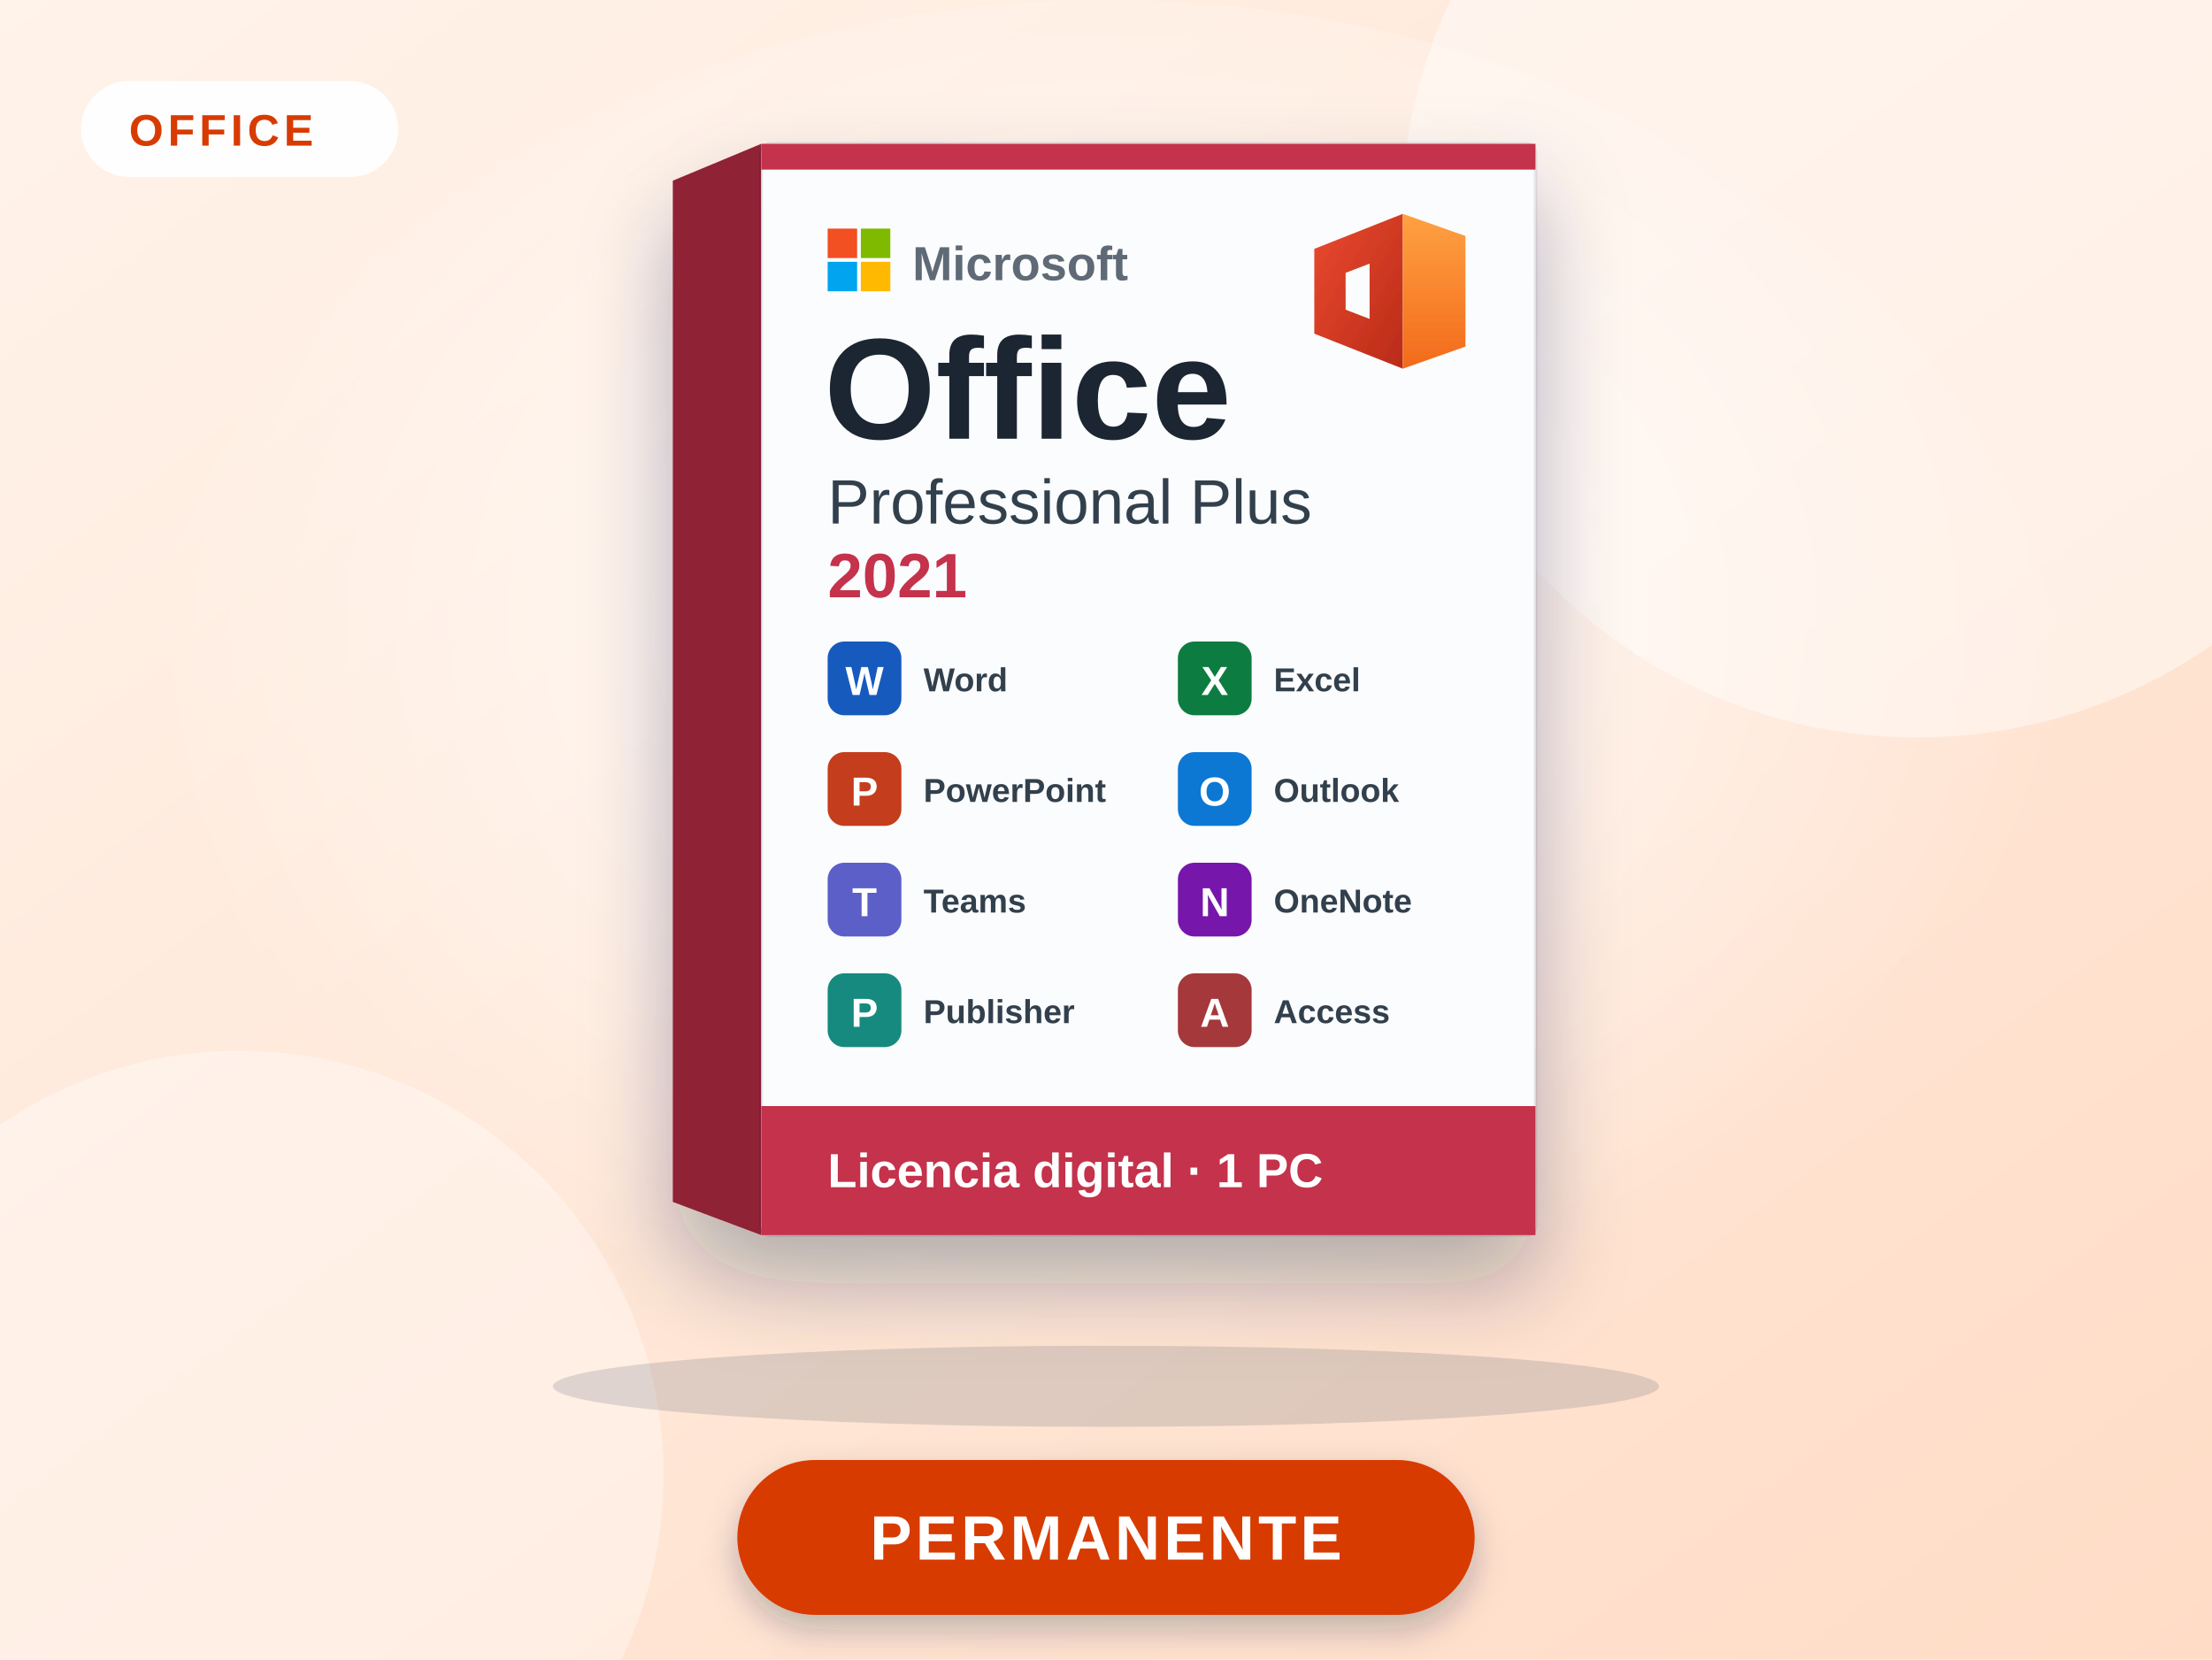
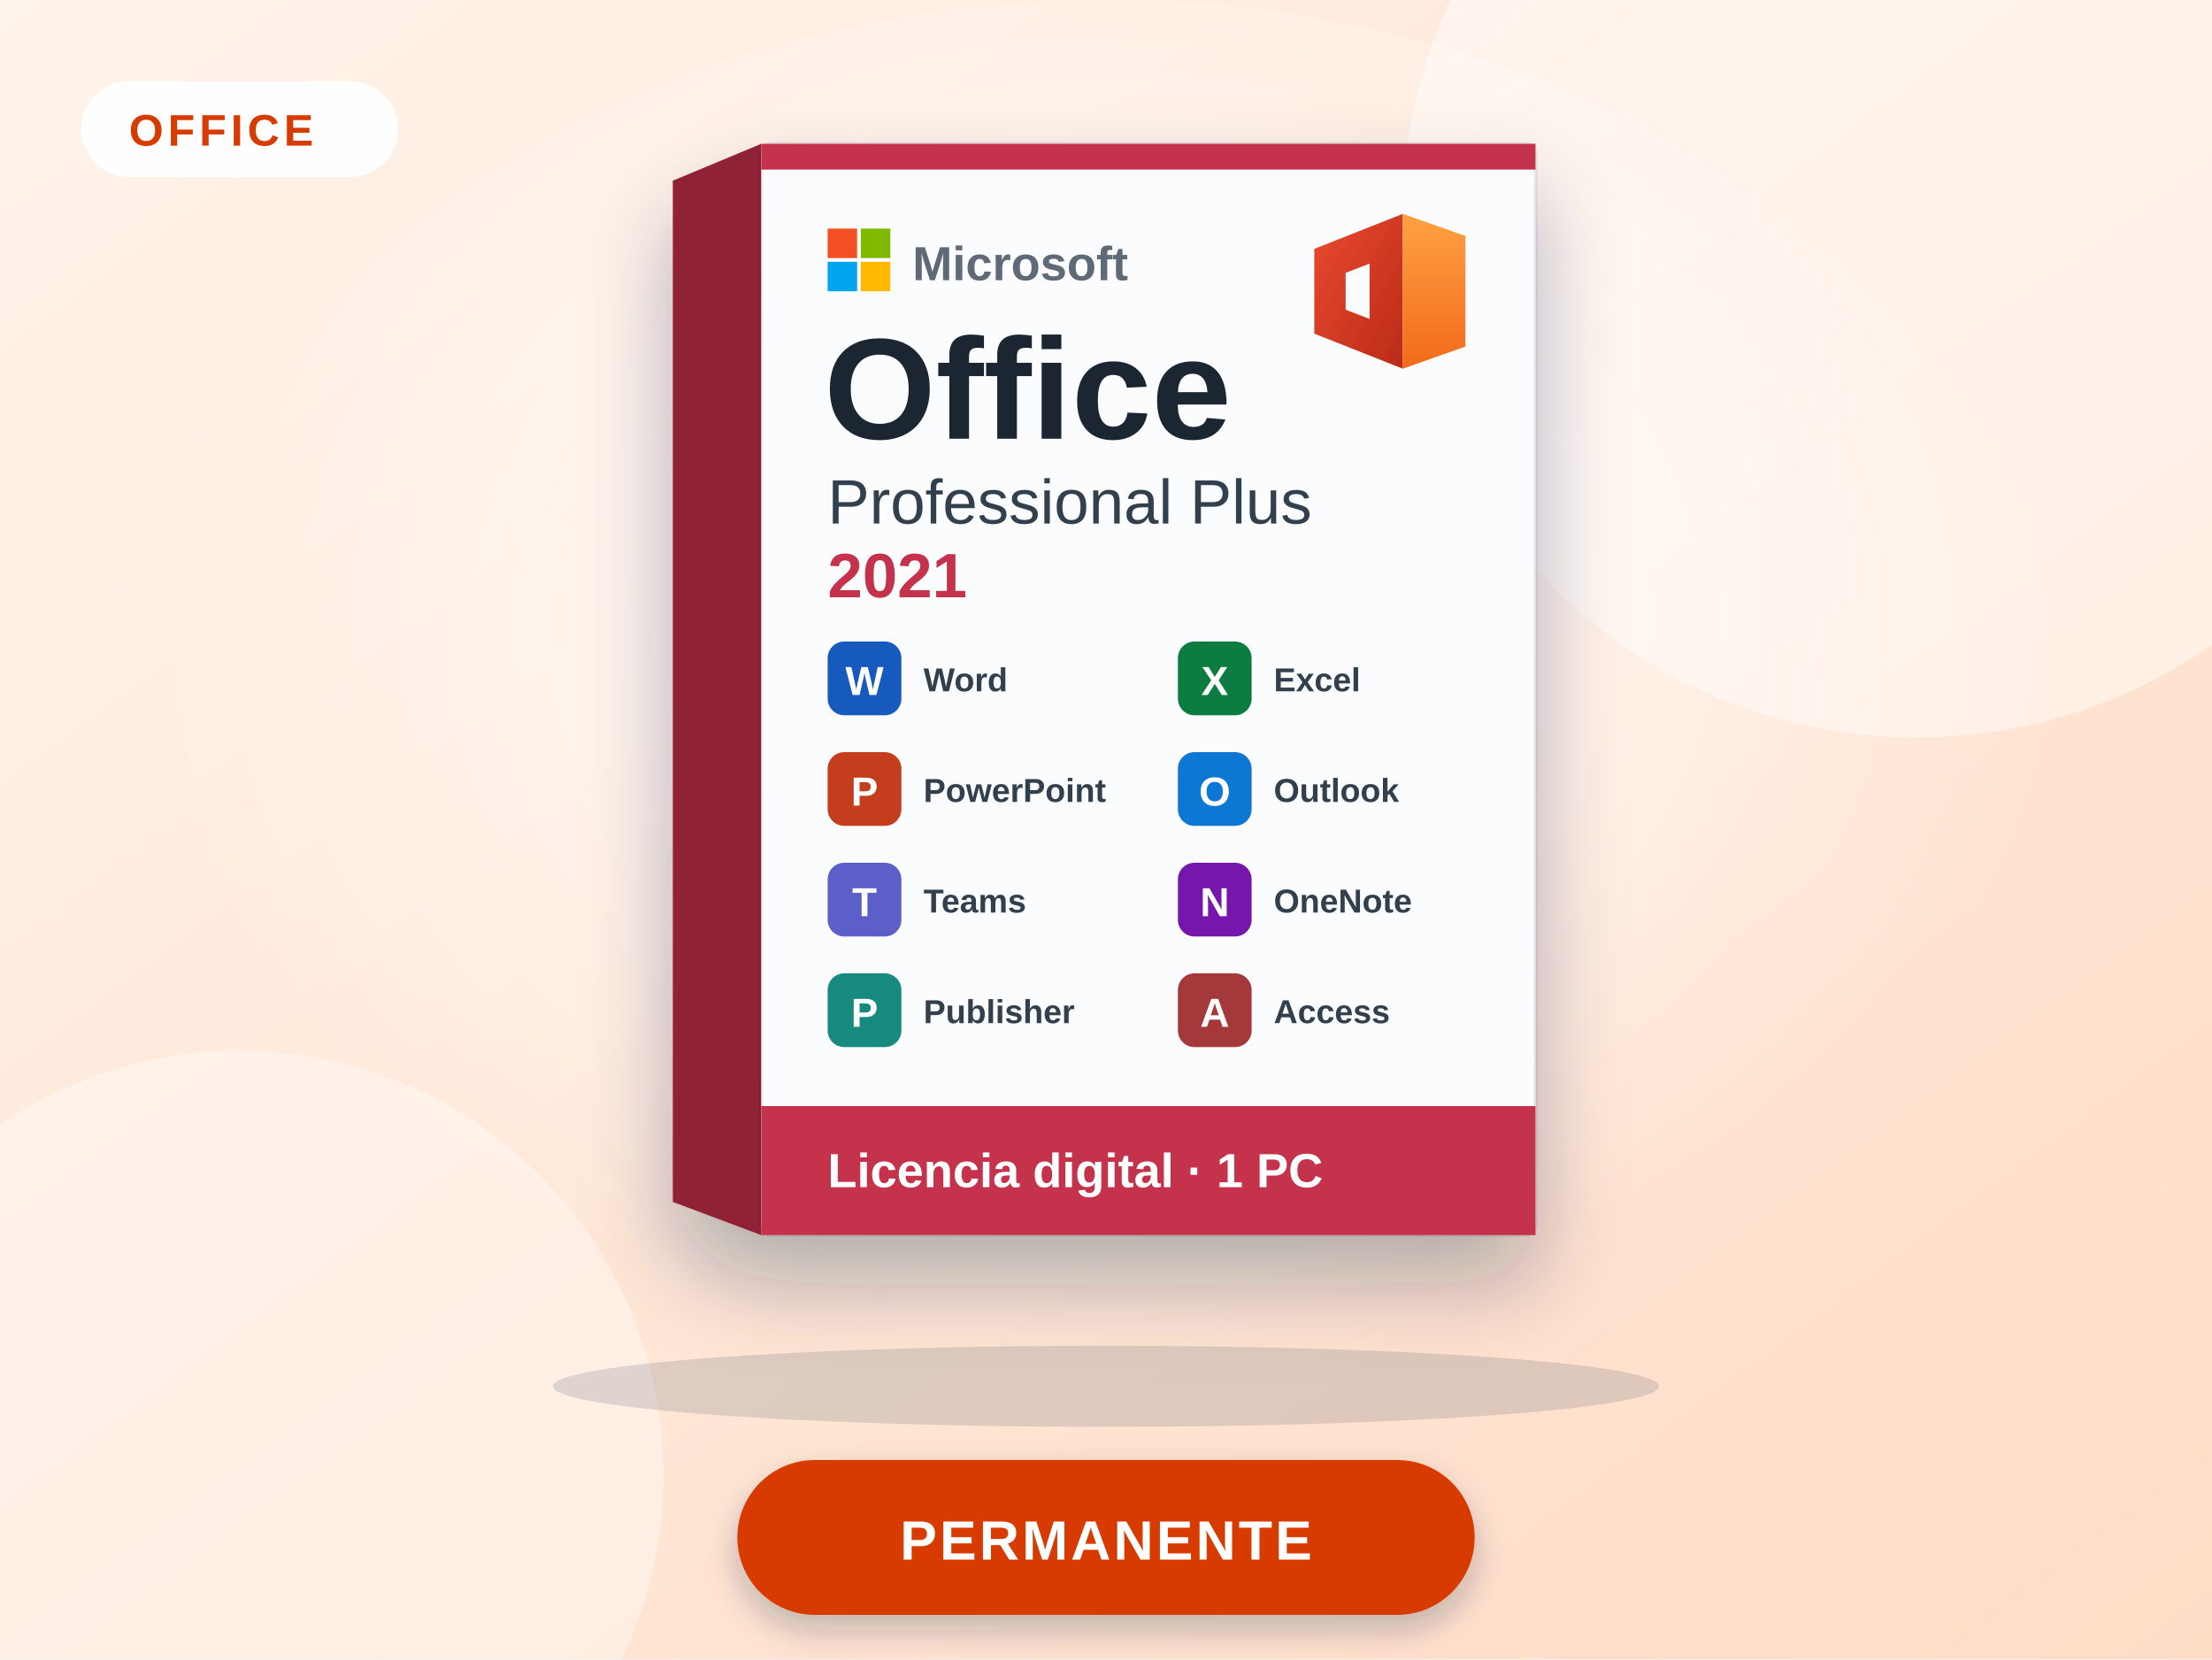
<svg xmlns="http://www.w3.org/2000/svg" viewBox="0 0 1200 900" role="img" aria-label="OFFICE PERMANENTE">
  <defs>
    <linearGradient id="bg" x1="0" y1="0" x2="1" y2="1">
      <stop offset="0" stop-color="#fff3ea" />
      <stop offset="1" stop-color="#ffdcc6" />
    </linearGradient>
    <radialGradient id="gl" cx=".5" cy=".42" r=".5">
      <stop offset="0" stop-color="#ffffff" stop-opacity="0.9" />
      <stop offset="1" stop-color="#ffffff" stop-opacity="0" />
    </radialGradient>
    <filter id="sh" x="-30%" y="-20%" width="160%" height="160%">
      <feDropShadow dx="0" dy="26" stdDeviation="24" flood-color="#0b2540" flood-opacity="0.3" />
    </filter>
    <filter id="ms" x="-30%" y="-30%" width="160%" height="180%">
      <feDropShadow dx="0" dy="8" stdDeviation="9" flood-color="#0b2540" flood-opacity="0.25" />
    </filter>
  </defs>
  <rect width="1200" height="900" fill="url(#bg)" />
  <circle cx="1040" cy="120" r="280" fill="#ffffff" opacity="0.45" />
  <circle cx="130" cy="800" r="230" fill="#ffffff" opacity="0.35" />
  <ellipse cx="600" cy="400" rx="520" ry="400" fill="url(#gl)" />
  <ellipse cx="600" cy="752" rx="300" ry="22" fill="#0b2540" opacity="0.14" />
  <g filter="url(#sh)">
    <path d="M413 78 L365 98 V652 L413 670Z" fill="#8f2036" />
    <rect x="413" y="78" width="420" height="592" rx="5" fill="#fbfcfd" />
    <path d="M413 78 H833 L583 670 H413Z" fill="#fff" opacity=".10" />
    <rect x="413" y="78" width="420" height="592" rx="5" fill="none" stroke="#0b2540" stroke-opacity="0.08" stroke-width="2" />
    <rect x="413" y="78" width="420" height="14" fill="#C4314B" />
    <g>
      <rect x="449" y="124" width="15.98" height="15.98" fill="#f25022" />
      <rect x="467.02" y="124" width="15.98" height="15.98" fill="#7fba00" />
      <rect x="449" y="142.02" width="15.98" height="15.98" fill="#00a4ef" />
      <rect x="467.02" y="142.02" width="15.98" height="15.98" fill="#ffb900" />
    </g>
    <text x="495" y="152" font-size="26" font-weight="600" fill="#5e6b76" font-family="Segoe UI, Helvetica Neue, Arial, sans-serif">Microsoft</text>
    <text x="447" y="238" font-size="78" font-weight="800" fill="#1c2630" font-family="Segoe UI, Helvetica Neue, Arial, sans-serif">Office</text>
    <text x="449" y="284" font-size="34" font-weight="400" fill="#33414d" font-family="Segoe UI, Helvetica Neue, Arial, sans-serif">Professional Plus</text>
    <text x="449" y="324" font-size="34" font-weight="700" fill="#C4314B" font-family="Segoe UI, Helvetica Neue, Arial, sans-serif">2021</text>
    <rect x="449" y="348" width="40" height="40" rx="9" fill="#185ABD" />
    <text x="469" y="377" text-anchor="middle" font-size="22" font-weight="800" fill="#fff" font-family="Segoe UI, Helvetica Neue, Arial, sans-serif">W</text>
    <text x="501" y="375" font-size="18" font-weight="600" fill="#33414d" font-family="Segoe UI, Helvetica Neue, Arial, sans-serif">Word</text>
    <rect x="639" y="348" width="40" height="40" rx="9" fill="#107C41" />
    <text x="659" y="377" text-anchor="middle" font-size="22" font-weight="800" fill="#fff" font-family="Segoe UI, Helvetica Neue, Arial, sans-serif">X</text>
    <text x="691" y="375" font-size="18" font-weight="600" fill="#33414d" font-family="Segoe UI, Helvetica Neue, Arial, sans-serif">Excel</text>
    <rect x="449" y="408" width="40" height="40" rx="9" fill="#C43E1C" />
    <text x="469" y="437" text-anchor="middle" font-size="22" font-weight="800" fill="#fff" font-family="Segoe UI, Helvetica Neue, Arial, sans-serif">P</text>
    <text x="501" y="435" font-size="18" font-weight="600" fill="#33414d" font-family="Segoe UI, Helvetica Neue, Arial, sans-serif">PowerPoint</text>
    <rect x="639" y="408" width="40" height="40" rx="9" fill="#0F78D4" />
    <text x="659" y="437" text-anchor="middle" font-size="22" font-weight="800" fill="#fff" font-family="Segoe UI, Helvetica Neue, Arial, sans-serif">O</text>
    <text x="691" y="435" font-size="18" font-weight="600" fill="#33414d" font-family="Segoe UI, Helvetica Neue, Arial, sans-serif">Outlook</text>
    <rect x="449" y="468" width="40" height="40" rx="9" fill="#5B5FC7" />
    <text x="469" y="497" text-anchor="middle" font-size="22" font-weight="800" fill="#fff" font-family="Segoe UI, Helvetica Neue, Arial, sans-serif">T</text>
    <text x="501" y="495" font-size="18" font-weight="600" fill="#33414d" font-family="Segoe UI, Helvetica Neue, Arial, sans-serif">Teams</text>
    <rect x="639" y="468" width="40" height="40" rx="9" fill="#7719AA" />
    <text x="659" y="497" text-anchor="middle" font-size="22" font-weight="800" fill="#fff" font-family="Segoe UI, Helvetica Neue, Arial, sans-serif">N</text>
    <text x="691" y="495" font-size="18" font-weight="600" fill="#33414d" font-family="Segoe UI, Helvetica Neue, Arial, sans-serif">OneNote</text>
    <rect x="449" y="528" width="40" height="40" rx="9" fill="#168A7E" />
    <text x="469" y="557" text-anchor="middle" font-size="22" font-weight="800" fill="#fff" font-family="Segoe UI, Helvetica Neue, Arial, sans-serif">P</text>
    <text x="501" y="555" font-size="18" font-weight="600" fill="#33414d" font-family="Segoe UI, Helvetica Neue, Arial, sans-serif">Publisher</text>
    <rect x="639" y="528" width="40" height="40" rx="9" fill="#A4373A" />
    <text x="659" y="557" text-anchor="middle" font-size="22" font-weight="800" fill="#fff" font-family="Segoe UI, Helvetica Neue, Arial, sans-serif">A</text>
    <text x="691" y="555" font-size="18" font-weight="600" fill="#33414d" font-family="Segoe UI, Helvetica Neue, Arial, sans-serif">Access</text>
    <g transform="translate(705 108) scale(1)">
      <defs>
        <linearGradient id="o1b2021" x1="0" y1="0" x2="1" y2="1">
          <stop offset="0" stop-color="#ea4a2f" />
          <stop offset="1" stop-color="#b92b18" />
        </linearGradient>
        <linearGradient id="o2b2021" x1="0" y1="0" x2="0" y2="1">
          <stop offset="0" stop-color="#ffa142" />
          <stop offset="1" stop-color="#f26a1b" />
        </linearGradient>
      </defs>
      <path fill-rule="evenodd" fill="url(#o1b2021)" d="M8 27 L56 8 V92 L8 73 Z M25 40 V60 L38 65 V35 Z" />
      <path fill="url(#o2b2021)" d="M56 8 L90 20 V80 L56 92 Z" />
    </g>
    <rect x="413" y="600" width="420" height="70" fill="#C4314B" />
    <text x="449" y="644" font-size="26" font-weight="700" fill="#fff" font-family="Segoe UI, Helvetica Neue, Arial, sans-serif">Licencia digital · 1 PC</text>
  </g>
  <g font-family="Segoe UI, Helvetica Neue, Arial, sans-serif" font-weight="800">
    <rect x="44" y="44" rx="26" width="172" height="52" fill="#ffffff" opacity="0.95" />
    <text x="70" y="79" font-size="24" letter-spacing="2.4" fill="#D83B01">OFFICE</text>
    <rect x="400" y="792" rx="42" width="400" height="84" fill="#D83B01" filter="url(#ms)" />
-     <text x="600" y="846" text-anchor="middle" font-size="34" letter-spacing="2" fill="#fff">PERMANENTE</text>
+     <text x="600" y="846" text-anchor="middle" font-size="30" letter-spacing="1.5" fill="#fff">PERMANENTE</text>
  </g>
</svg>
